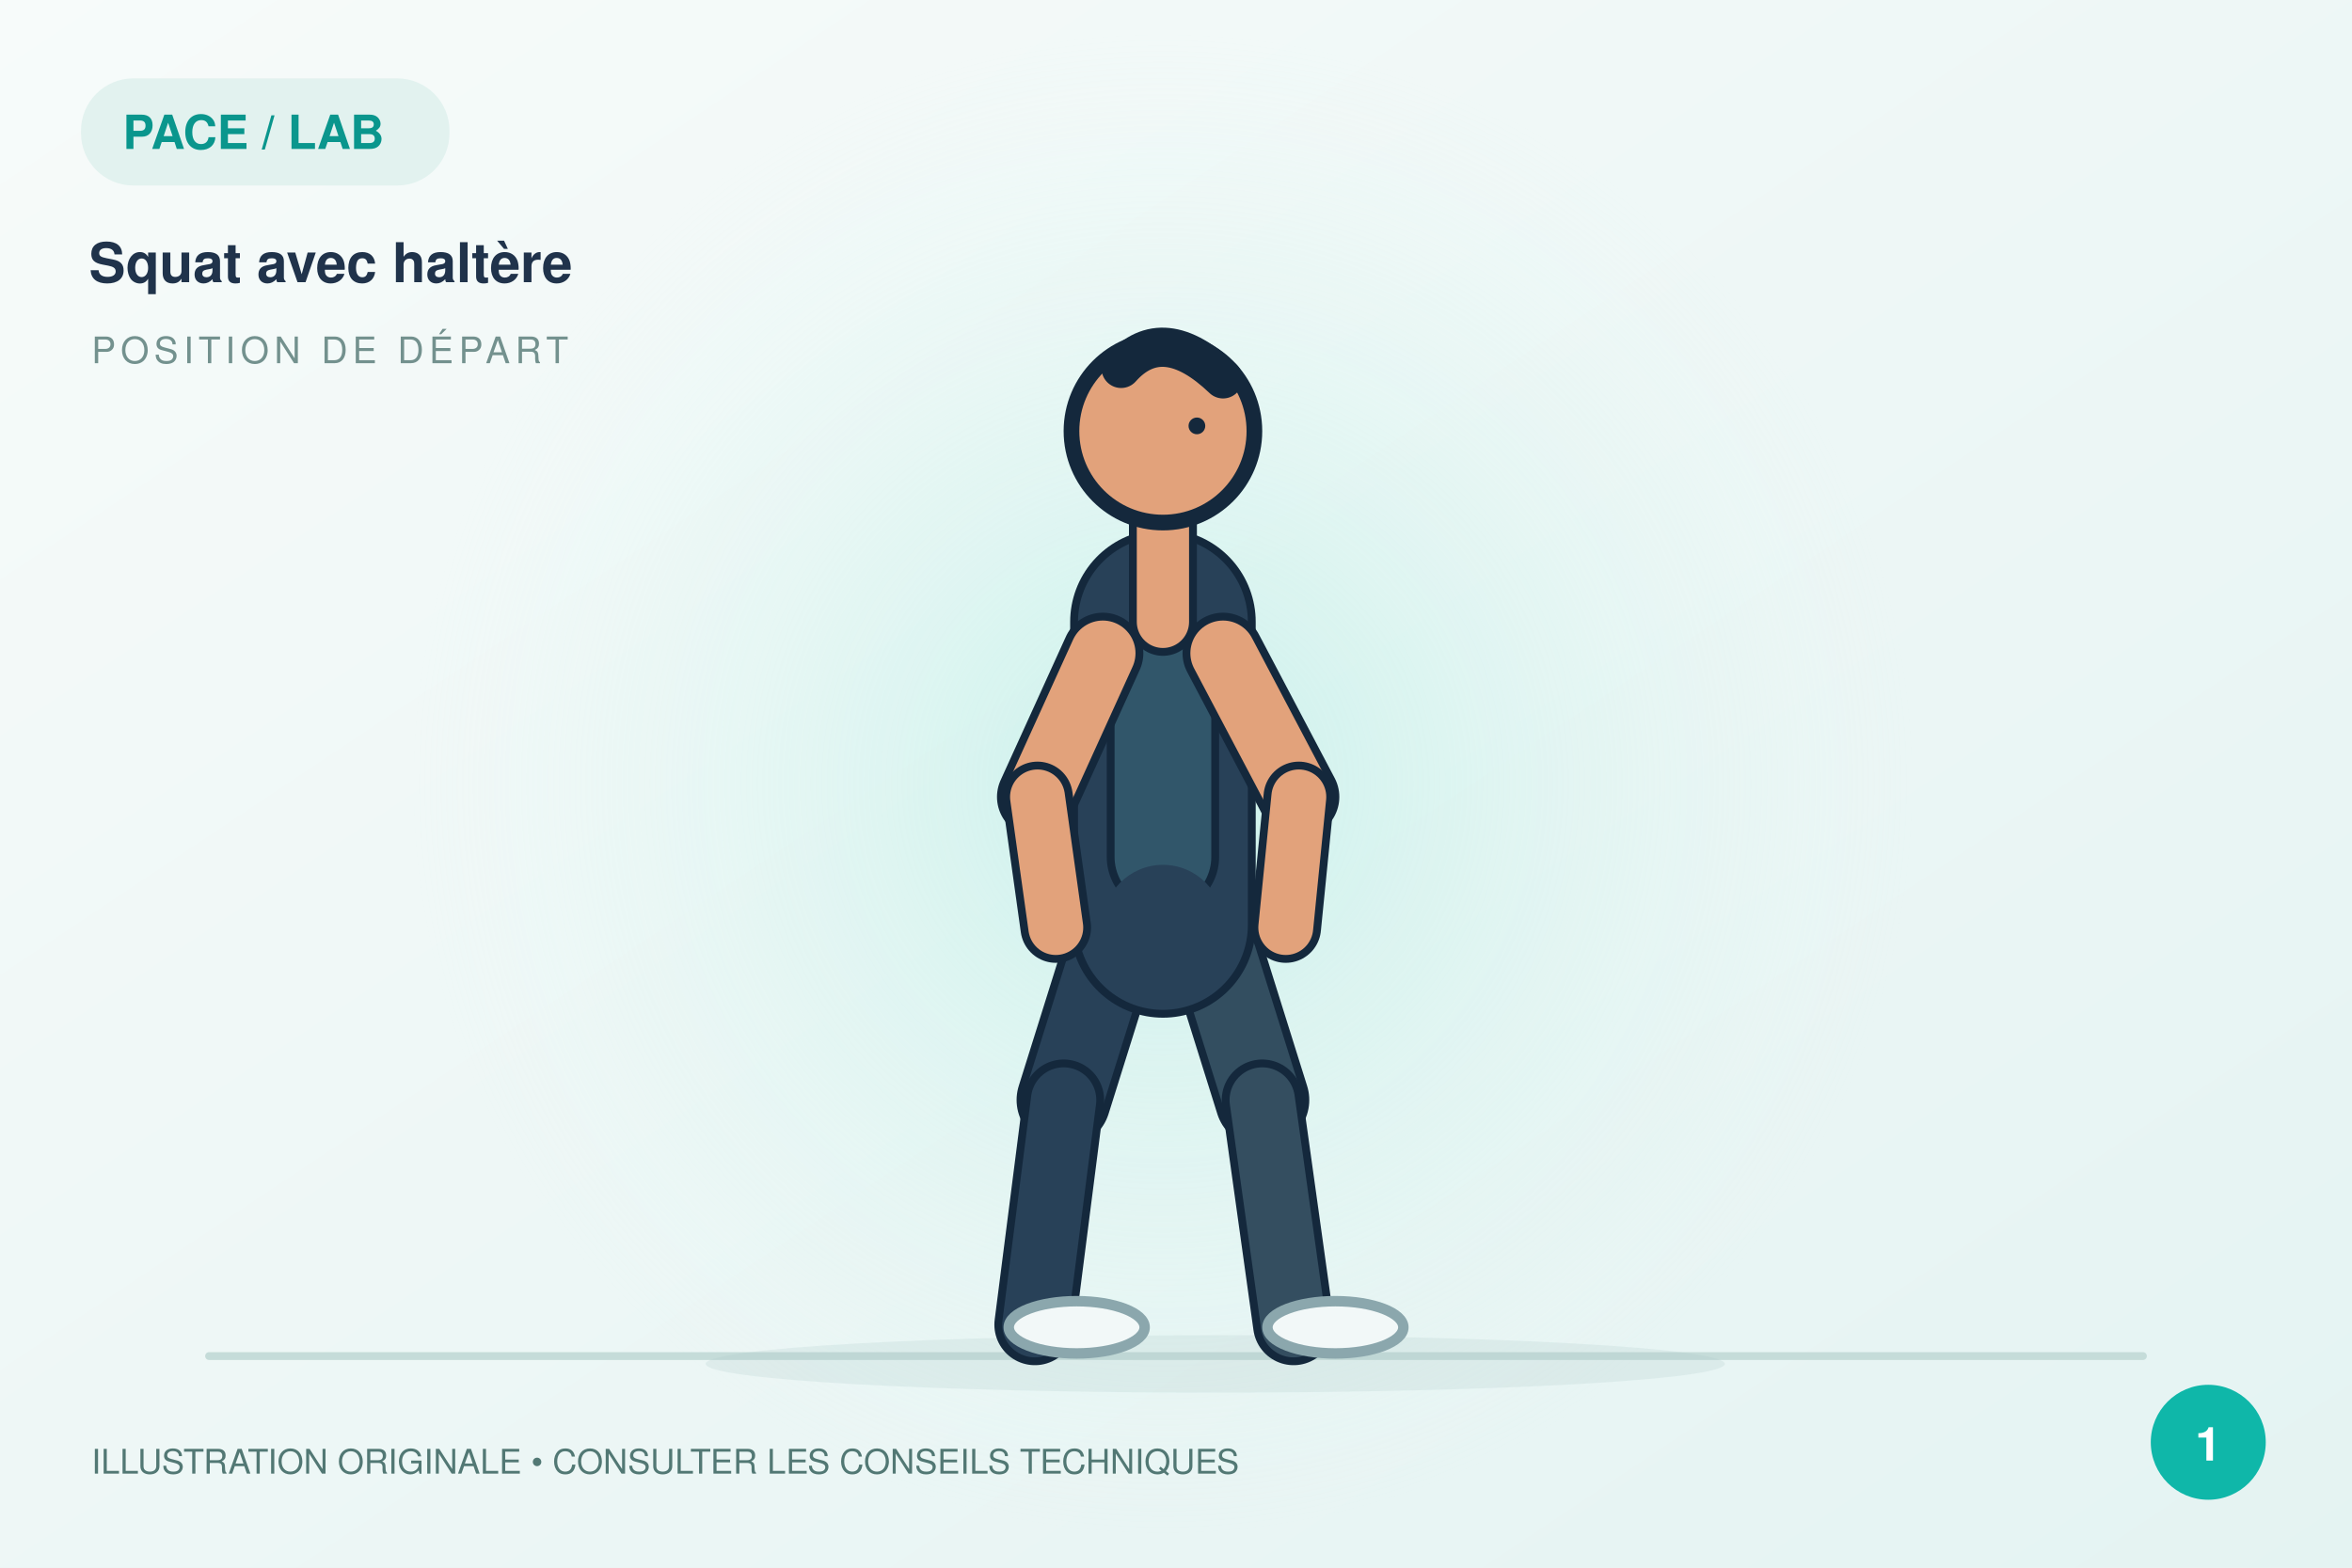
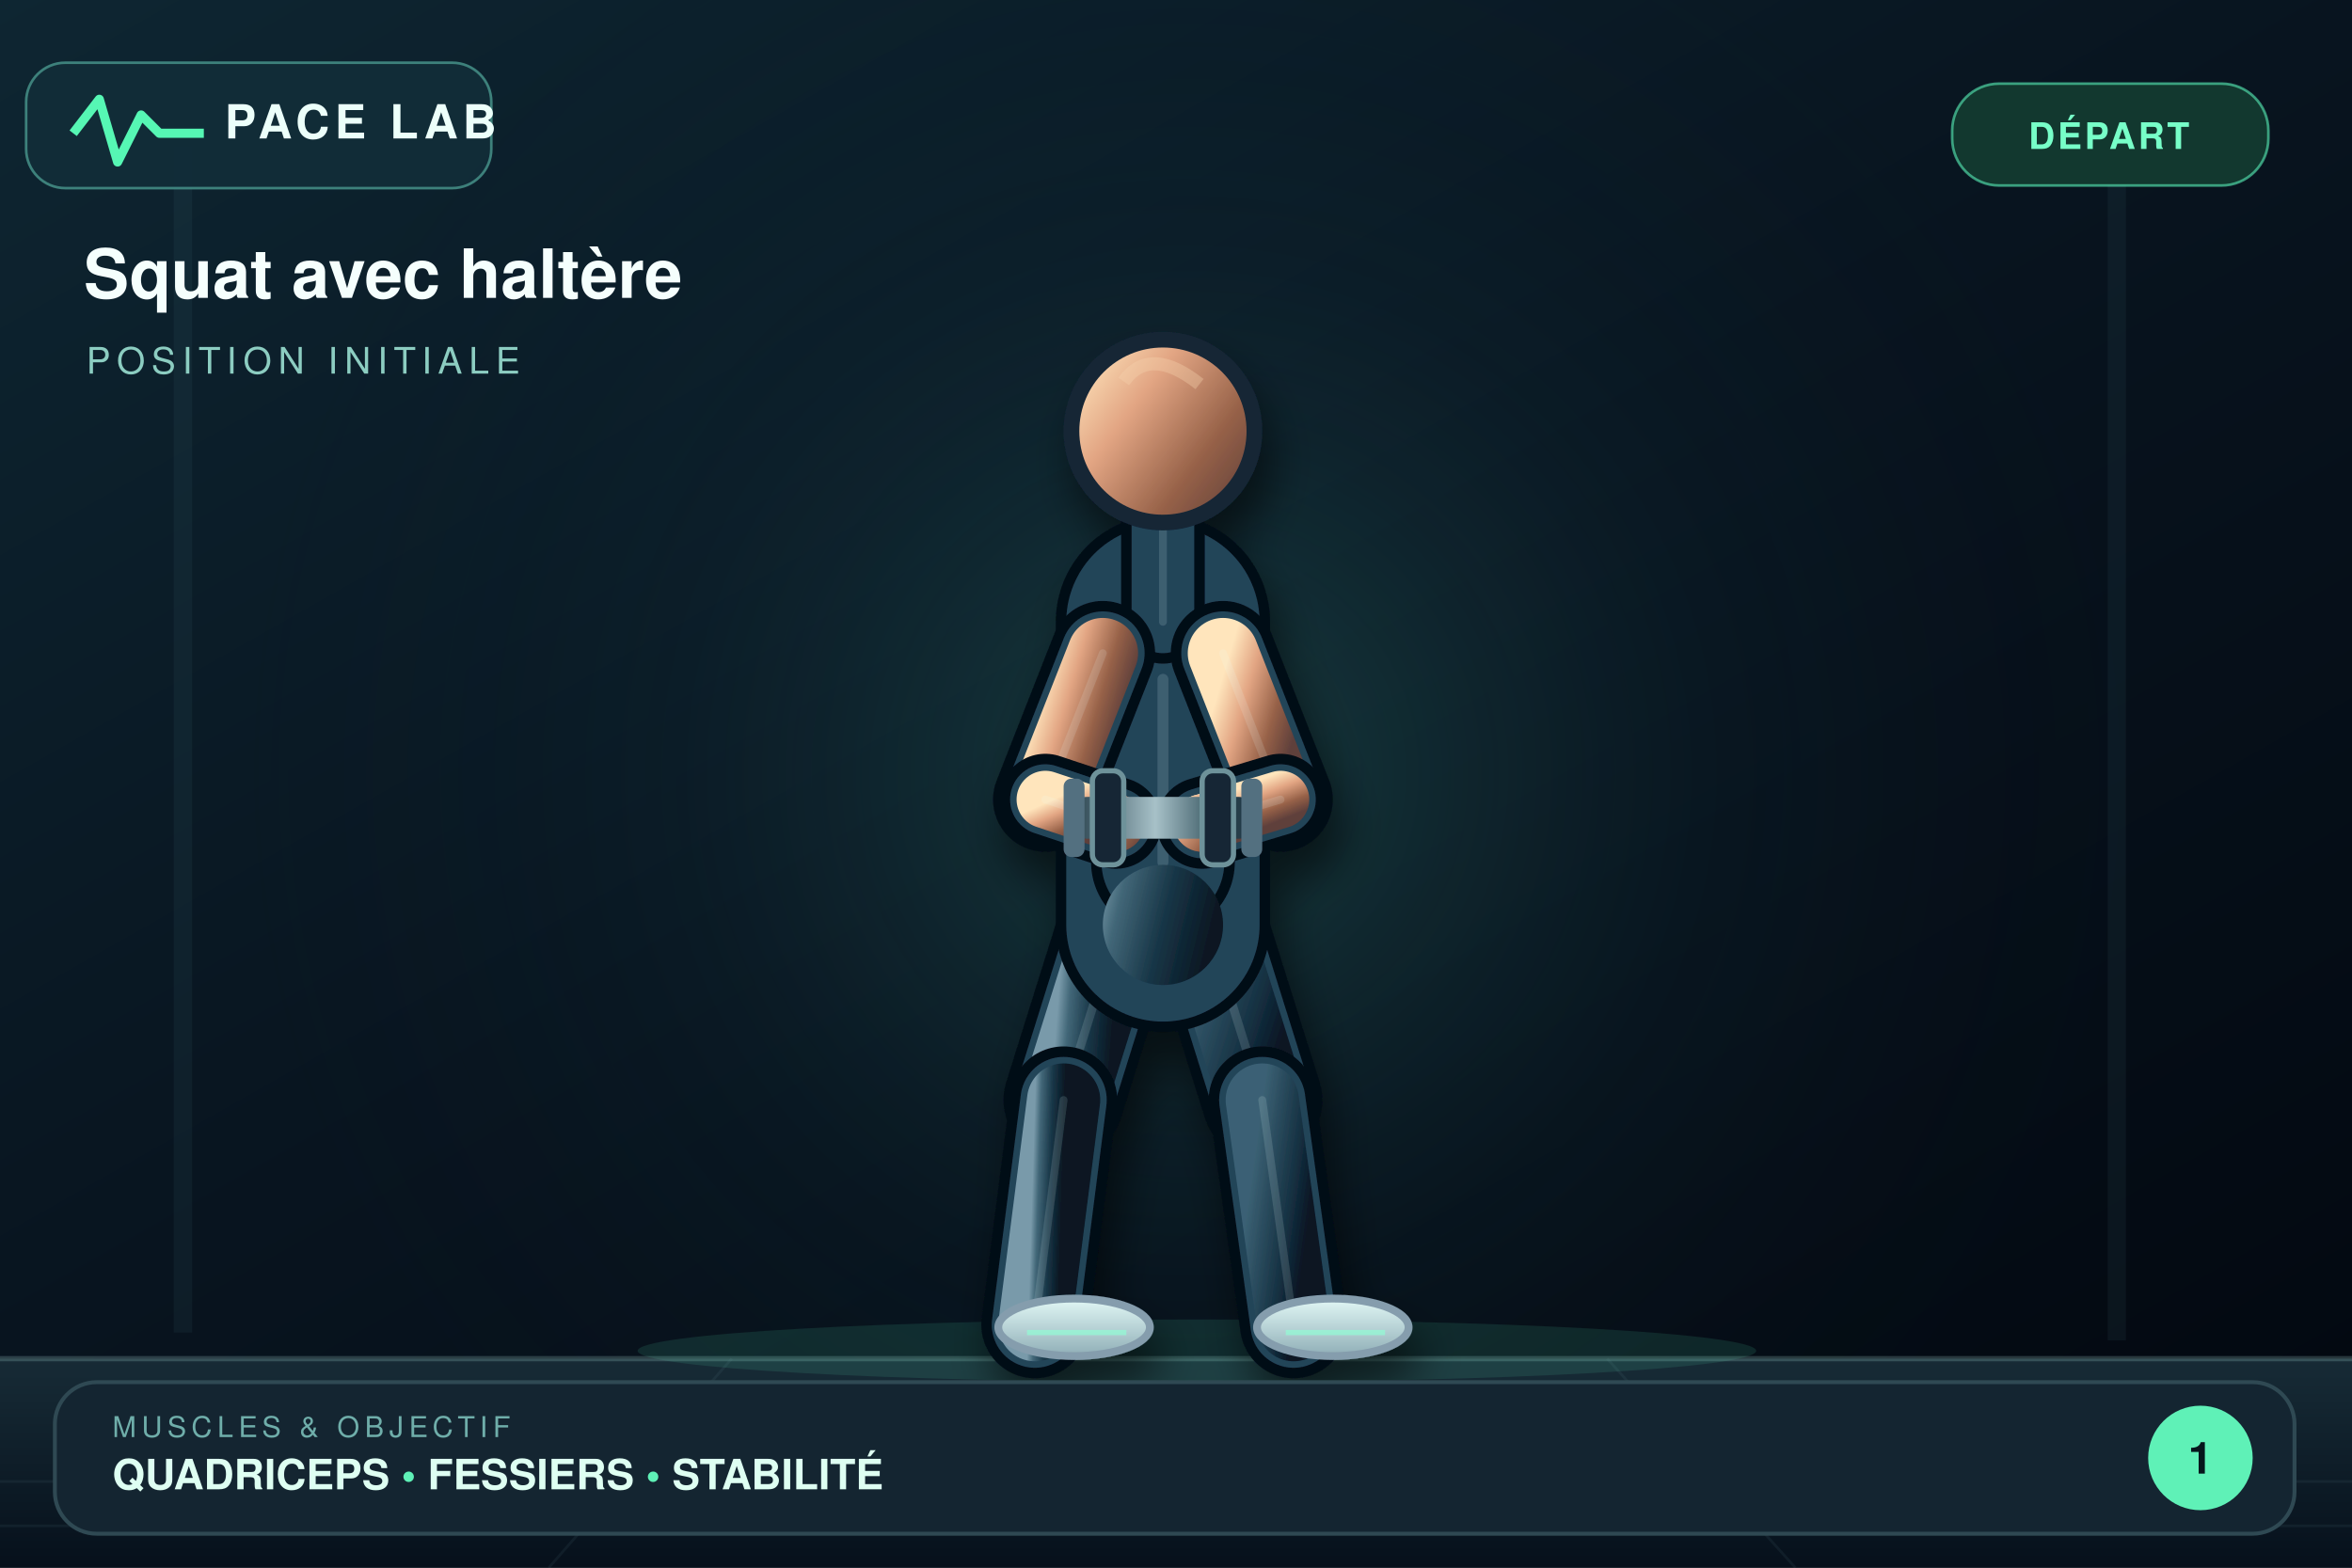
<svg xmlns="http://www.w3.org/2000/svg" width="900" height="600" viewBox="0 0 900 600">
  <defs>
-     <linearGradient id="bg" x1="0" y1="0" x2="1" y2="1">
-       <stop stop-color="#f7fbfa" />
-       <stop offset="1" stop-color="#e4f3f2" />
+     <linearGradient id="bg" x1="0" y1="0" x2=".85" y2="1">
+       <stop stop-color="#0e2632" />
+       <stop offset=".5" stop-color="#08141f" />
+       <stop offset="1" stop-color="#030911" />
    </linearGradient>
-     <radialGradient id="glow">
-       <stop stop-color="#abede2" stop-opacity=".55" />
-       <stop offset="1" stop-color="#dff6f1" stop-opacity="0" />
+     <radialGradient id="light">
+       <stop stop-color="#3d998b" stop-opacity=".32" />
+       <stop offset=".52" stop-color="#1c4750" stop-opacity=".11" />
+       <stop offset="1" stop-color="#04101b" stop-opacity="0" />
    </radialGradient>
-     <marker id="arrow" markerWidth="6" markerHeight="6" refX="3" refY="3" orient="auto">
-       <path d="M0 0 L6 3 L0 6" fill="none" stroke="#0fb7a9" stroke-width="1.5" />
+     <linearGradient id="fabric" x1="0" x2="1" y1="0" y2=".24">
+       <stop stop-color="#799aaa" />
+       <stop offset=".2" stop-color="#426778" />
+       <stop offset=".58" stop-color="#183647" />
+       <stop offset="1" stop-color="#071621" />
+     </linearGradient>
+     <linearGradient id="skin" x1="0" x2="1" y1=".15" y2=".9">
+       <stop stop-color="#ffe5bc" />
+       <stop offset=".32" stop-color="#e2a583" />
+       <stop offset=".7" stop-color="#956047" />
+       <stop offset="1" stop-color="#5e3f3b" />
+     </linearGradient>
+     <linearGradient id="rear" x1="0" x2="1" y1="0" y2="1">
+       <stop stop-color="#3b6174" />
+       <stop offset=".7" stop-color="#142f40" />
+       <stop offset="1" stop-color="#081624" />
+     </linearGradient>
+     <linearGradient id="metal" x1="0" x2="1">
+       <stop stop-color="#213b48" />
+       <stop offset=".46" stop-color="#a7c1c8" />
+       <stop offset=".77" stop-color="#3c5a65" />
+       <stop offset="1" stop-color="#152834" />
+     </linearGradient>
+     <linearGradient id="shoe" x1="0" x2="0" y1="0" y2="1">
+       <stop stop-color="#e2f8f5" />
+       <stop offset="1" stop-color="#8faeb7" />
+     </linearGradient>
+     <linearGradient id="floor" x1="0" y1="0" x2="0" y2="1">
+       <stop stop-color="#172b36" />
+       <stop offset="1" stop-color="#06101b" />
+     </linearGradient>
+     <filter id="shadow" x="-30%" y="-30%" width="160%" height="160%">
+       <feDropShadow dx="4" dy="11" stdDeviation="8" flood-color="#000000" flood-opacity=".55" />
+     </filter>
+     <marker id="arrow" markerWidth="7" markerHeight="7" refX="5" refY="3.5" orient="auto">
+       <path d="M0 0 L6 3.5 L0 7" fill="none" stroke="#6dfdc6" stroke-width="1.7" />
    </marker>
  </defs>
  <rect width="900" height="600" fill="url(#bg)" />
-   <circle cx="445" cy="300" r="290" fill="url(#glow)" />
-   <path d="M 80 519 H 820" stroke="#c5dcd9" stroke-width="3" stroke-linecap="round" />
-   <ellipse cx="465" cy="522" rx="195" ry="11" fill="#a6c5c5" opacity=".20" />
-   <rect x="31" y="30" width="141" height="41" rx="20" fill="#e2f2ef" />
-   <text x="47" y="57" font-family="Helvetica,Arial" font-size="18" font-weight="bold" fill="#0a968d">PACE / LAB</text>
-   <text x="34" y="108" font-family="Helvetica,Arial" font-size="21" font-weight="bold" fill="#20334b">Squat avec haltère</text>
-   <text x="35" y="139" font-family="Helvetica,Arial" font-size="14" letter-spacing="2" fill="#73918e">POSITION DE DÉPART</text>
-   <path d="M 462 354 L 483 421" fill="none" stroke="#14283c" stroke-width="36" stroke-linejoin="round" stroke-linecap="round" />
-   <path d="M 462 354 L 483 421" fill="none" stroke="#334e60" stroke-width="30" stroke-linejoin="round" stroke-linecap="round" />
-   <path d="M 483 421 L 495 507" fill="none" stroke="#14283c" stroke-width="31" stroke-linejoin="round" stroke-linecap="round" />
-   <path d="M 483 421 L 495 507" fill="none" stroke="#344e60" stroke-width="25" stroke-linejoin="round" stroke-linecap="round" />
-   <path d="M 428 354 L 407 421" fill="none" stroke="#14283c" stroke-width="36" stroke-linejoin="round" stroke-linecap="round" />
-   <path d="M 428 354 L 407 421" fill="none" stroke="#284158" stroke-width="30" stroke-linejoin="round" stroke-linecap="round" />
-   <path d="M 407 421 L 396 507" fill="none" stroke="#14283c" stroke-width="31" stroke-linejoin="round" stroke-linecap="round" />
-   <path d="M 407 421 L 396 507" fill="none" stroke="#284158" stroke-width="25" stroke-linejoin="round" stroke-linecap="round" />
-   <ellipse cx="412" cy="508" rx="26" ry="10" fill="#f2f8f8" stroke="#8ba7ad" stroke-width="4" />
-   <ellipse cx="511" cy="508" rx="26" ry="10" fill="#f2f8f8" stroke="#8ba7ad" stroke-width="4" />
-   <path d="M 445 354 L 445 238" fill="none" stroke="#14283c" stroke-width="71" stroke-linejoin="round" stroke-linecap="round" />
-   <path d="M 445 354 L 445 238" fill="none" stroke="#284158" stroke-width="65" stroke-linejoin="round" stroke-linecap="round" />
-   <path d="M 445 328 L 445 259" fill="none" stroke="#14283c" stroke-width="43" stroke-linejoin="round" stroke-linecap="round" />
-   <path d="M 445 328 L 445 259" fill="none" stroke="#31566a" stroke-width="37" stroke-linejoin="round" stroke-linecap="round" />
-   <circle cx="445" cy="354" r="23" fill="#284158" stroke="none" stroke-width="1" />
-   <path d="M 445 238 L 445 189" fill="none" stroke="#14283c" stroke-width="26" stroke-linejoin="round" stroke-linecap="round" />
-   <path d="M 445 238 L 445 189" fill="none" stroke="#e2a27b" stroke-width="20" stroke-linejoin="round" stroke-linecap="round" />
-   <circle cx="445" cy="165" r="35" fill="#e2a27b" stroke="#14283c" stroke-width="6" />
-   <circle cx="458" cy="163" r="3.2" fill="#14283c" />
-   <path d="M 429 141 Q 445 123 468 145" stroke="#14283c" stroke-width="15" fill="none" stroke-linecap="round" />
-   <path d="M 468 250 L 497 305" fill="none" stroke="#14283c" stroke-width="31" stroke-linejoin="round" stroke-linecap="round" />
-   <path d="M 468 250 L 497 305" fill="none" stroke="#e2a27b" stroke-width="25" stroke-linejoin="round" stroke-linecap="round" />
-   <path d="M 497 305 L 492 355" fill="none" stroke="#14283c" stroke-width="27" stroke-linejoin="round" stroke-linecap="round" />
-   <path d="M 497 305 L 492 355" fill="none" stroke="#e2a27b" stroke-width="21" stroke-linejoin="round" stroke-linecap="round" />
-   <path d="M 422 250 L 397 305" fill="none" stroke="#14283c" stroke-width="31" stroke-linejoin="round" stroke-linecap="round" />
-   <path d="M 422 250 L 397 305" fill="none" stroke="#e2a27b" stroke-width="25" stroke-linejoin="round" stroke-linecap="round" />
-   <path d="M 397 305 L 404 355" fill="none" stroke="#14283c" stroke-width="27" stroke-linejoin="round" stroke-linecap="round" />
-   <path d="M 397 305 L 404 355" fill="none" stroke="#e2a27b" stroke-width="21" stroke-linejoin="round" stroke-linecap="round" />
-   <circle cx="404" cy="355" r="10" fill="#e2a27b" stroke="none" stroke-width="1" />
-   <circle cx="492" cy="355" r="10" fill="#e2a27b" stroke="none" stroke-width="1" />
-   <text x="35" y="564" font-family="Helvetica,Arial" font-size="13" fill="#527874">ILLUSTRATION ORIGINALE • CONSULTER LES CONSEILS TECHNIQUES</text>
-   <circle cx="845" cy="552" r="22" fill="#0fb7a9" />
-   <text x="845" y="559" text-anchor="middle" font-family="Helvetica,Arial" font-size="18" font-weight="bold" fill="#fff">1</text>
+   <circle cx="455" cy="296" r="375" fill="url(#light)" />
+   <path d="M70 56 L70 510 M810 54 L810 513" stroke="#4c8191" stroke-width="7" opacity=".09" />
+   <path d="M0 520 L900 520 L900 600 L0 600 Z" fill="url(#floor)" />
+   <path d="M0 520 H900" stroke="#9acac5" opacity=".24" stroke-width="2" />
+   <path d="M0 567 L900 567 M0 584 L900 584 M280 520 L210 600 M615 520 L687 600" stroke="#678e9a" opacity=".10" />
+   <ellipse cx="458" cy="517" rx="214" ry="12" fill="#5bf6bd" opacity=".11" />
+   <path d="M25 24 h148 a15 15 0 0 1 15 15 v18 a15 15 0 0 1 -15 15 H25 a15 15 0 0 1 -15 -15 V39 a15 15 0 0 1 15 -15" fill="#112c38" stroke="#3f857f" opacity=".95" />
+   <path d="M28 51 l10 -13 l7 24 l9 -18 l7 7 h17" fill="none" stroke="#56f7b4" stroke-width="3.5" stroke-linejoin="round" />
+   <text x="86" y="53" font-family="Helvetica,Arial" font-size="18" letter-spacing="2" font-weight="bold" fill="#ecfffa">PACE LAB</text>
+   <text x="32" y="114" font-family="Helvetica,Arial" font-size="26" font-weight="bold" fill="#f5fffd">Squat avec haltère</text>
+   <text x="33" y="143" font-family="Helvetica,Arial" font-size="14" letter-spacing="2.5" fill="#8ccdc1">POSITION INITIALE</text>
+   <rect x="747" y="32" width="121" height="39" rx="18" fill="#12382f" stroke="#59f1b9" stroke-opacity=".6" />
+   <text x="807" y="57" text-anchor="middle" font-family="Helvetica,Arial" font-size="14" letter-spacing="1" fill="#77ffc8" font-weight="bold">DÉPART</text>
+   <g filter="url(#shadow)">
+     <path d="M 462 354 L 483 421" stroke="#030b15" stroke-width="46" stroke-linecap="round" />
+     <path d="M 462 354 L 483 421" stroke="#224459" stroke-width="38" stroke-linecap="round" />
+     <path d="M 462 354 L 483 421" stroke="url(#rear)" stroke-width="33" stroke-linecap="round" />
+     <path d="M 462 354 L 483 421" stroke="#e9fffa" stroke-opacity=".14" stroke-width="3.3" stroke-linecap="round" />
+     <path d="M 483 421 L 495 507" stroke="#030b15" stroke-width="41" stroke-linecap="round" />
+     <path d="M 483 421 L 495 507" stroke="#224459" stroke-width="33" stroke-linecap="round" />
+     <path d="M 483 421 L 495 507" stroke="url(#rear)" stroke-width="28" stroke-linecap="round" />
+     <path d="M 483 421 L 495 507" stroke="#e9fffa" stroke-opacity=".14" stroke-width="3.0" stroke-linecap="round" />
+     <path d="M 428 354 L 407 421" stroke="#030b15" stroke-width="46" stroke-linecap="round" />
+     <path d="M 428 354 L 407 421" stroke="#224459" stroke-width="38" stroke-linecap="round" />
+     <path d="M 428 354 L 407 421" stroke="url(#fabric)" stroke-width="33" stroke-linecap="round" />
+     <path d="M 428 354 L 407 421" stroke="#e9fffa" stroke-opacity=".14" stroke-width="3.3" stroke-linecap="round" />
+     <path d="M 407 421 L 396 507" stroke="#030b15" stroke-width="41" stroke-linecap="round" />
+     <path d="M 407 421 L 396 507" stroke="#224459" stroke-width="33" stroke-linecap="round" />
+     <path d="M 407 421 L 396 507" stroke="url(#fabric)" stroke-width="28" stroke-linecap="round" />
+     <path d="M 407 421 L 396 507" stroke="#e9fffa" stroke-opacity=".14" stroke-width="3.0" stroke-linecap="round" />
+     <ellipse cx="411" cy="508" rx="29" ry="11" fill="url(#shoe)" stroke="#859dad" stroke-width="3" />
+     <path d="M393 510 L431 510" stroke="#8fffd4" stroke-opacity=".65" stroke-width="2" />
+     <ellipse cx="510" cy="508" rx="29" ry="11" fill="url(#shoe)" stroke="#859dad" stroke-width="3" />
+     <path d="M492 510 L530 510" stroke="#8fffd4" stroke-opacity=".65" stroke-width="2" />
+     <path d="M 445 354 L 445 238" stroke="#030b15" stroke-width="82" stroke-linecap="round" />
+     <path d="M 445 354 L 445 238" stroke="#224459" stroke-width="74" stroke-linecap="round" />
+     <path d="M 445 354 L 445 238" stroke="url(#fabric)" stroke-width="69" stroke-linecap="round" />
+     <path d="M 445 354 L 445 238" stroke="#e9fffa" stroke-opacity=".14" stroke-width="6.9" stroke-linecap="round" />
+     <path d="M 445 330 L 445 260" stroke="#030b15" stroke-width="55" stroke-linecap="round" />
+     <path d="M 445 330 L 445 260" stroke="#224459" stroke-width="47" stroke-linecap="round" />
+     <path d="M 445 330 L 445 260" stroke="url(#fabric)" stroke-width="42" stroke-linecap="round" />
+     <path d="M 445 330 L 445 260" stroke="#e9fffa" stroke-opacity=".14" stroke-width="4.2" stroke-linecap="round" />
+     <circle cx="445" cy="354" r="23" fill="url(#fabric)" />
+     <path d="M 445 238 L 445 188" stroke="#030b15" stroke-width="32" stroke-linecap="round" />
+     <path d="M 445 238 L 445 188" stroke="#224459" stroke-width="24" stroke-linecap="round" />
+     <path d="M 445 238 L 445 188" stroke="url(#skin)" stroke-width="19" stroke-linecap="round" />
+     <path d="M 445 238 L 445 188" stroke="#e9fffa" stroke-opacity=".14" stroke-width="3.0" stroke-linecap="round" />
+     <circle cx="445" cy="165" r="35" fill="url(#skin)" stroke="#132536" stroke-width="6" />
+     <path d="M430 146 Q 440 132 459 147" stroke="#f5d4af" opacity=".35" fill="none" stroke-width="5" />
+     <path d="M 468 250 L 490 306" stroke="#030b15" stroke-width="40" stroke-linecap="round" />
+     <path d="M 468 250 L 490 306" stroke="#224459" stroke-width="32" stroke-linecap="round" />
+     <path d="M 468 250 L 490 306" stroke="url(#skin)" stroke-width="27" stroke-linecap="round" />
+     <path d="M 468 250 L 490 306" stroke="#e9fffa" stroke-opacity=".14" stroke-width="3.0" stroke-linecap="round" />
+     <path d="M 490 306 L 460 315" stroke="#030b15" stroke-width="35" stroke-linecap="round" />
+     <path d="M 490 306 L 460 315" stroke="#224459" stroke-width="27" stroke-linecap="round" />
+     <path d="M 490 306 L 460 315" stroke="url(#skin)" stroke-width="22" stroke-linecap="round" />
+     <path d="M 490 306 L 460 315" stroke="#e9fffa" stroke-opacity=".14" stroke-width="3.0" stroke-linecap="round" />
+     <path d="M 422 250 L 400 306" stroke="#030b15" stroke-width="40" stroke-linecap="round" />
+     <path d="M 422 250 L 400 306" stroke="#224459" stroke-width="32" stroke-linecap="round" />
+     <path d="M 422 250 L 400 306" stroke="url(#skin)" stroke-width="27" stroke-linecap="round" />
+     <path d="M 422 250 L 400 306" stroke="#e9fffa" stroke-opacity=".14" stroke-width="3.0" stroke-linecap="round" />
+     <path d="M 400 306 L 427 315" stroke="#030b15" stroke-width="35" stroke-linecap="round" />
+     <path d="M 400 306 L 427 315" stroke="#224459" stroke-width="27" stroke-linecap="round" />
+     <path d="M 400 306 L 427 315" stroke="url(#skin)" stroke-width="22" stroke-linecap="round" />
+     <path d="M 400 306 L 427 315" stroke="#e9fffa" stroke-opacity=".14" stroke-width="3.0" stroke-linecap="round" />
+     <circle cx="427" cy="315" r="11" fill="url(#skin)" />
+     <circle cx="460" cy="315" r="11" fill="url(#skin)" />
+     <g transform="translate(445 313)">
+       <rect x="-36" y="-8" width="72" height="16" rx="7" fill="url(#metal)" />
+       <rect x="-27" y="-18" width="12" height="36" rx="4" fill="#142734" stroke="#6e929a" stroke-width="2" />
+       <rect x="15" y="-18" width="12" height="36" rx="4" fill="#142734" stroke="#6e929a" stroke-width="2" />
+       <rect x="-38" y="-15" width="8" height="30" rx="3" fill="#536f80" />
+       <rect x="30" y="-15" width="8" height="30" rx="3" fill="#536f80" />
+     </g>
+   </g>
+   <rect x="21" y="529" width="857" height="58" rx="16" fill="#142531" stroke="#2f4953" stroke-width="1.5" />
+   <text x="43" y="550" font-family="Helvetica,Arial" font-size="11" letter-spacing="2" fill="#6faeaa">MUSCLES &amp; OBJECTIF</text>
+   <text x="43" y="570" font-family="Helvetica,Arial" font-size="16" font-weight="bold" fill="#defff2">QUADRICEPS <tspan fill="#5ff1b7"> • </tspan> FESSIERS <tspan fill="#5ff1b7"> • </tspan> STABILITÉ</text>
+   <circle cx="842" cy="558" r="20" fill="#5ff1b7" />
+   <text x="842" y="564" text-anchor="middle" font-family="Helvetica,Arial" font-size="17" font-weight="bold" fill="#06171c">1</text>
</svg>
